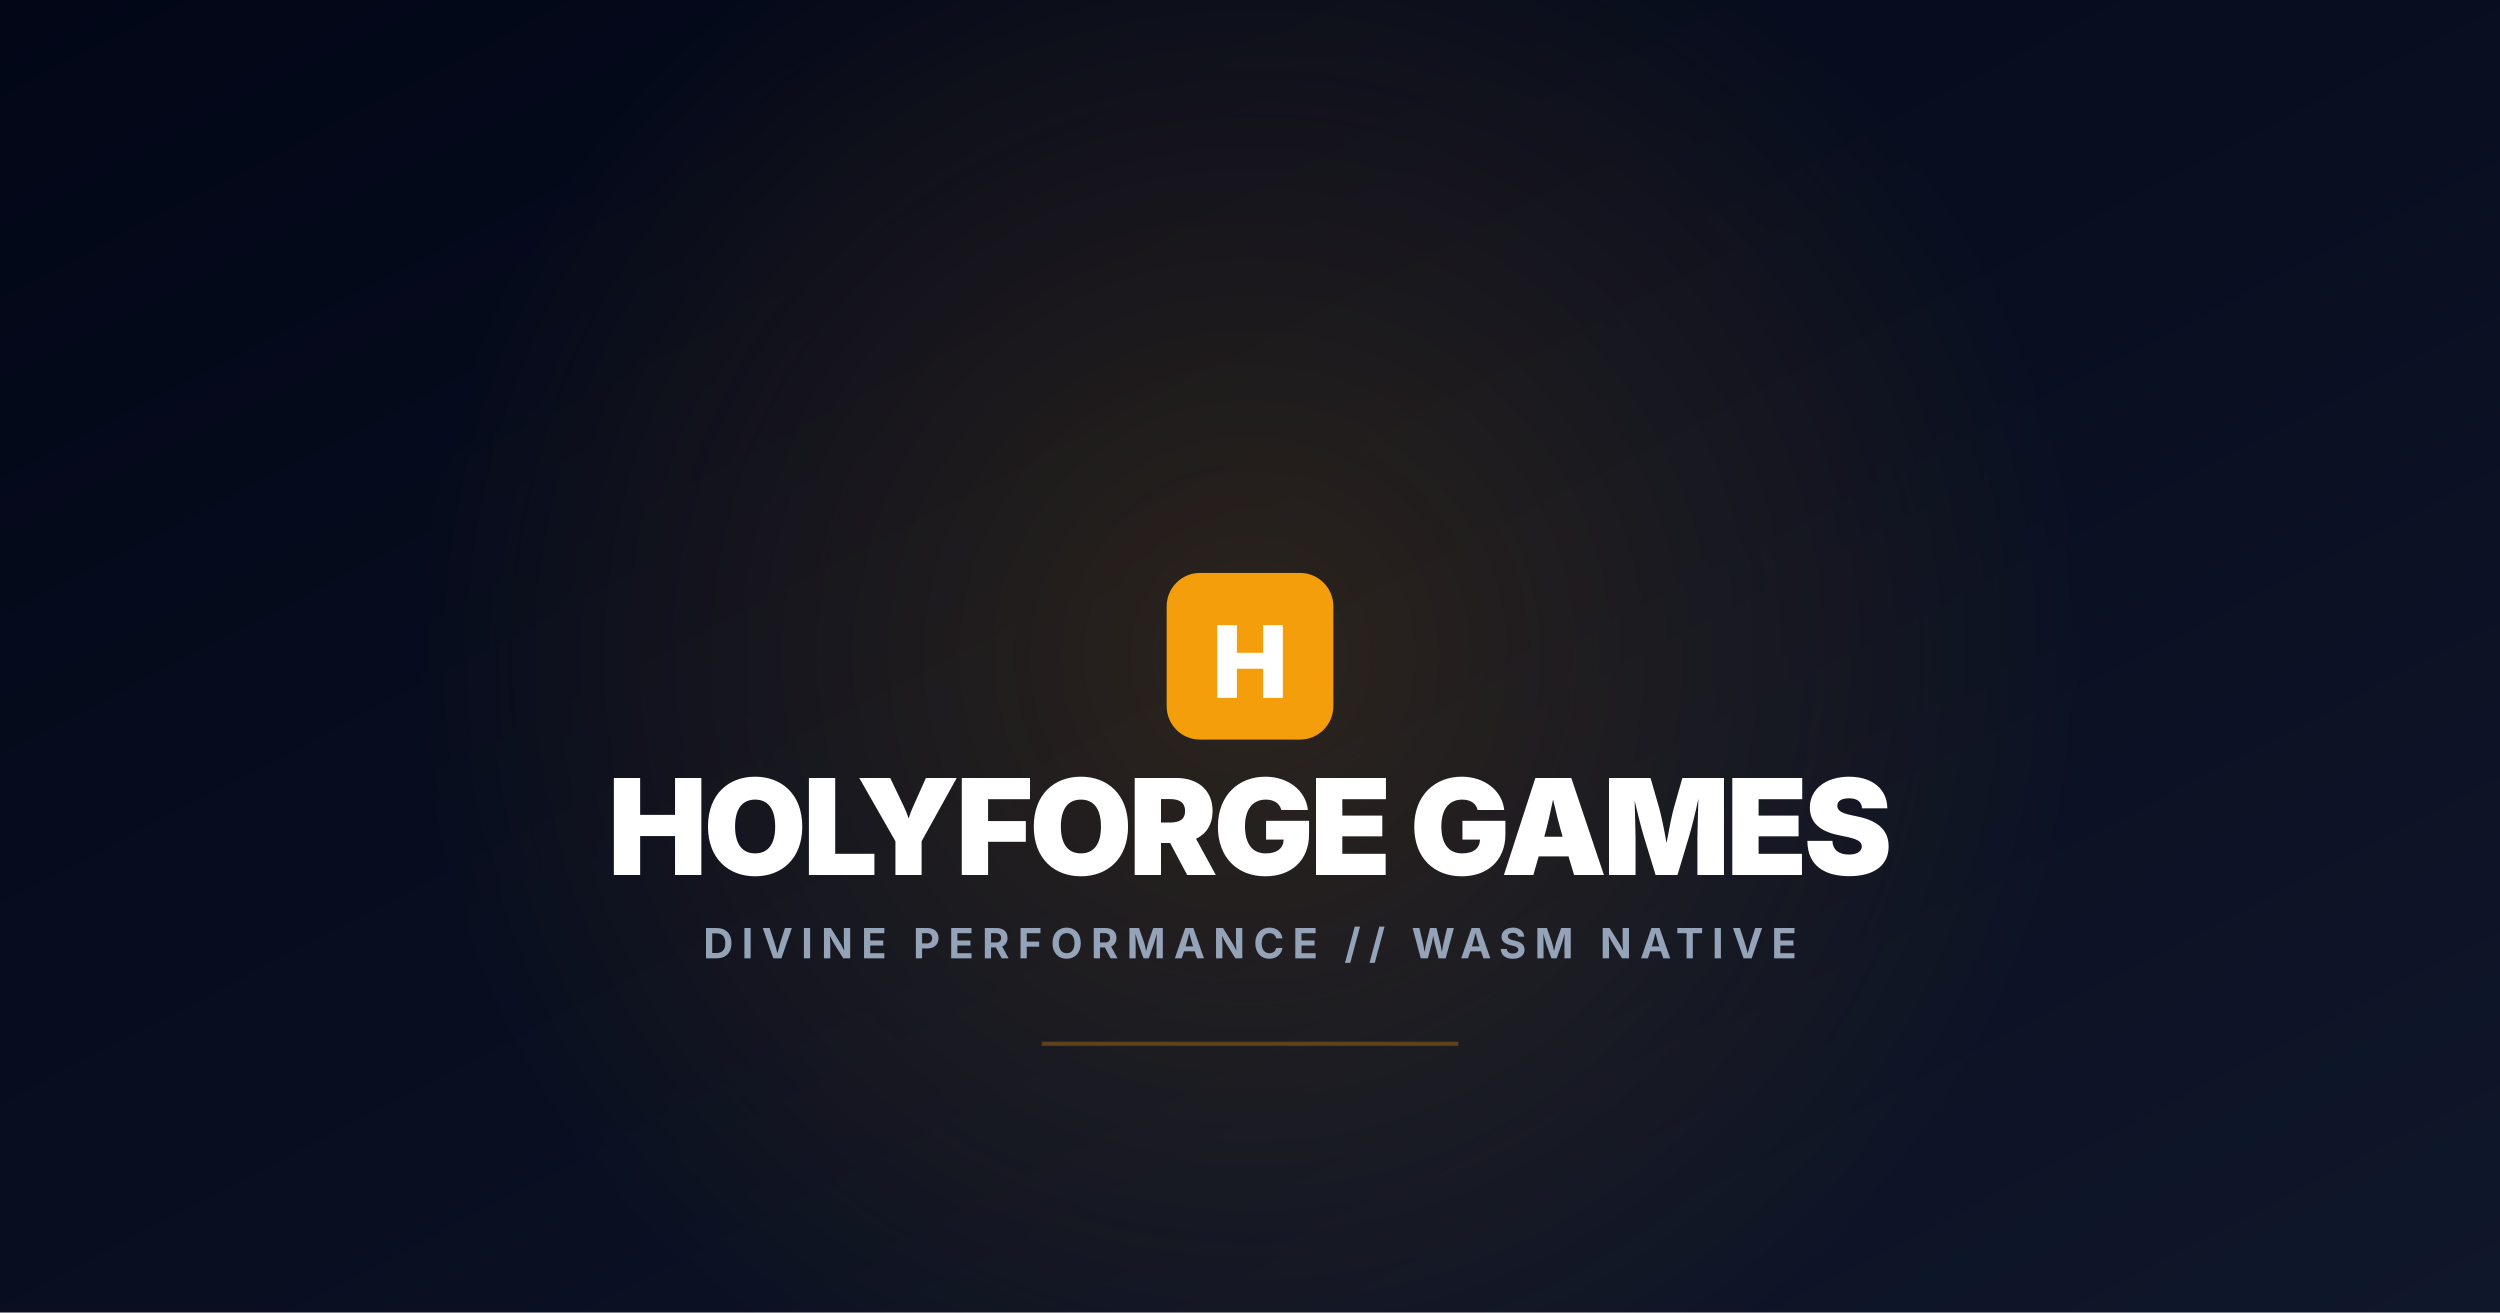
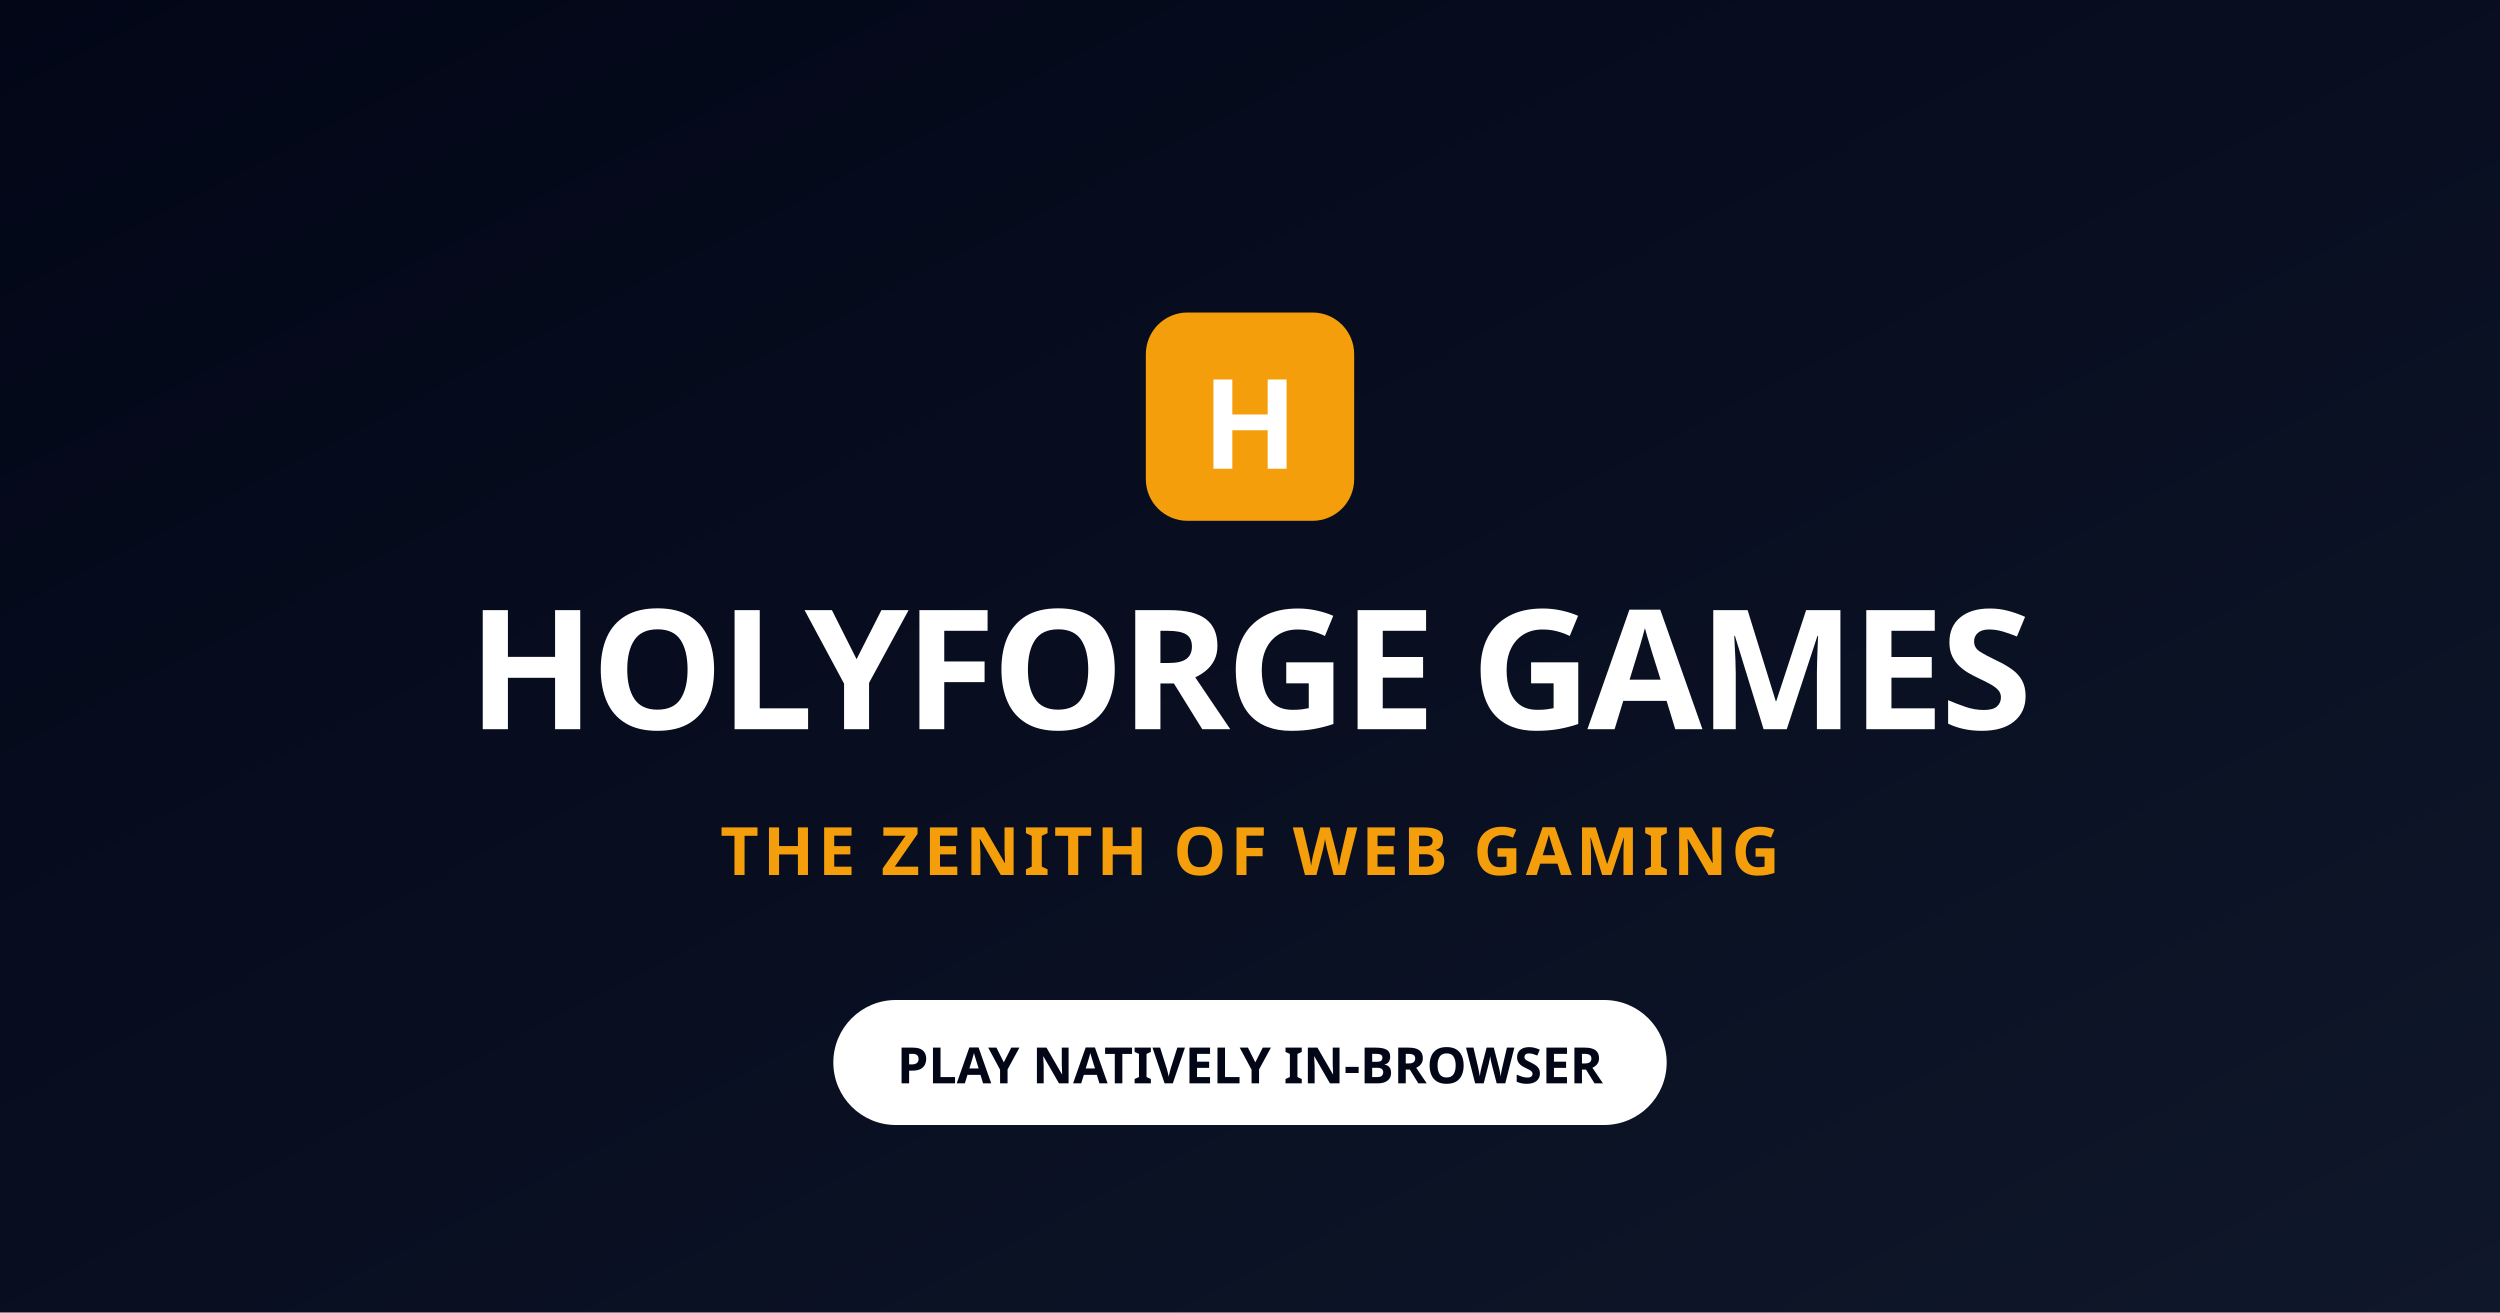
<svg xmlns="http://www.w3.org/2000/svg" width="1200" height="630" viewBox="0 0 1200 630">
  <defs>
    <linearGradient id="bg" x1="0%" y1="0%" x2="100%" y2="100%">
      <stop offset="0%" style="stop-color:#020617;stop-opacity:1" />
      <stop offset="100%" style="stop-color:#0f172a;stop-opacity:1" />
    </linearGradient>
-     <radialGradient id="glow" cx="50%" cy="50%" r="50%">
-       <stop offset="0%" style="stop-color:#f59e0b;stop-opacity:0.15" />
-       <stop offset="100%" style="stop-color:#f59e0b;stop-opacity:0" />
-     </radialGradient>
  </defs>
  <rect width="1200" height="630" fill="url(#bg)" />
-   <circle cx="600" cy="315" r="400" fill="url(#glow)" />
-   <rect x="560" y="275" width="80" height="80" rx="16" fill="#f59e0b" />
-   <text x="600" y="335" font-family="Inter, sans-serif" font-weight="900" font-size="48" text-anchor="middle" fill="white">H</text>
-   <text x="600" y="420" font-family="Inter, sans-serif" font-weight="900" font-size="64" text-anchor="middle" fill="white" letter-spacing="-2">HOLYFORGE GAMES</text>
-   <text x="600" y="460" font-family="Inter, sans-serif" font-weight="700" font-size="20" text-anchor="middle" fill="#94a3b8" letter-spacing="4">DIVINE PERFORMANCE // WASM NATIVE</text>
-   <rect x="500" y="500" width="200" height="2" fill="#f59e0b" opacity="0.3" />
+   <rect x="550" y="150" width="100" height="100" rx="20" fill="#f59e0b" />
+   <text x="600" y="225" font-family="sans-serif" font-weight="900" font-size="60" text-anchor="middle" fill="white">H</text>
+   <text x="600" y="350" font-family="sans-serif" font-weight="900" font-size="80" text-anchor="middle" fill="white" letter-spacing="-2">HOLYFORGE GAMES</text>
+   <text x="600" y="420" font-family="sans-serif" font-weight="700" font-size="32" text-anchor="middle" fill="#f59e0b" letter-spacing="2">THE ZENITH OF WEB GAMING</text>
+   <rect x="400" y="480" width="400" height="60" rx="30" fill="white" />
+   <text x="600" y="520" font-family="sans-serif" font-weight="900" font-size="24" text-anchor="middle" fill="#020617">PLAY NATIVELY IN-BROWSER</text>
</svg>
